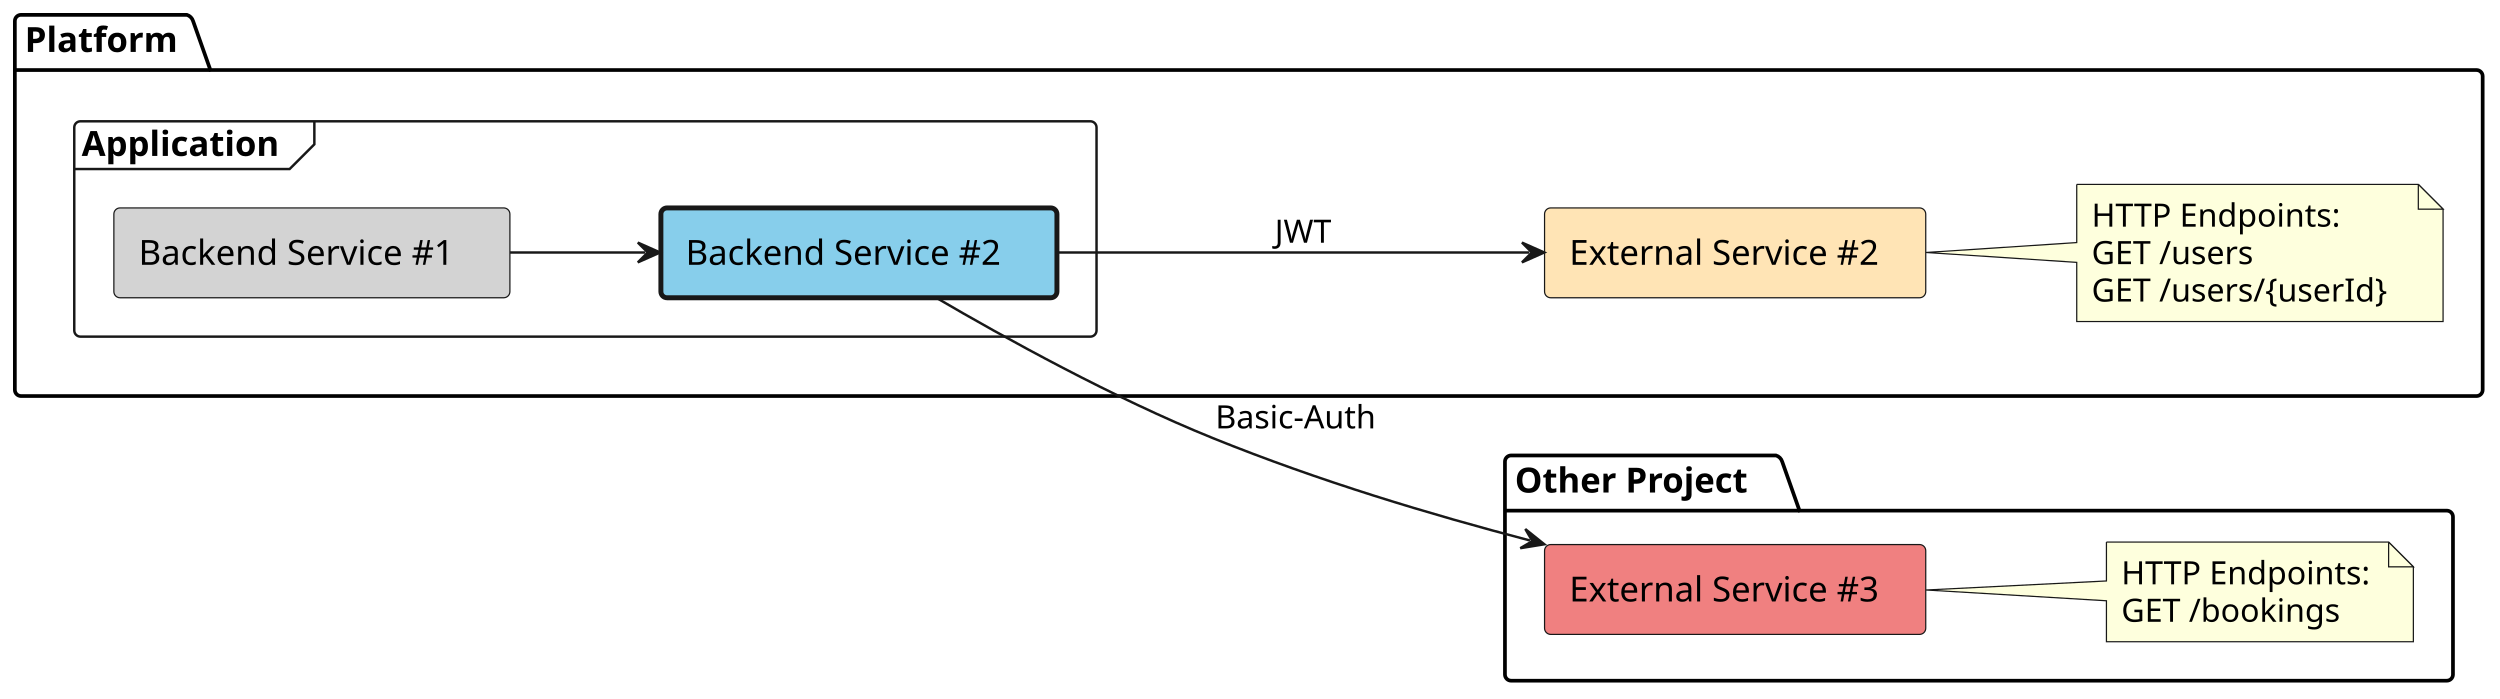
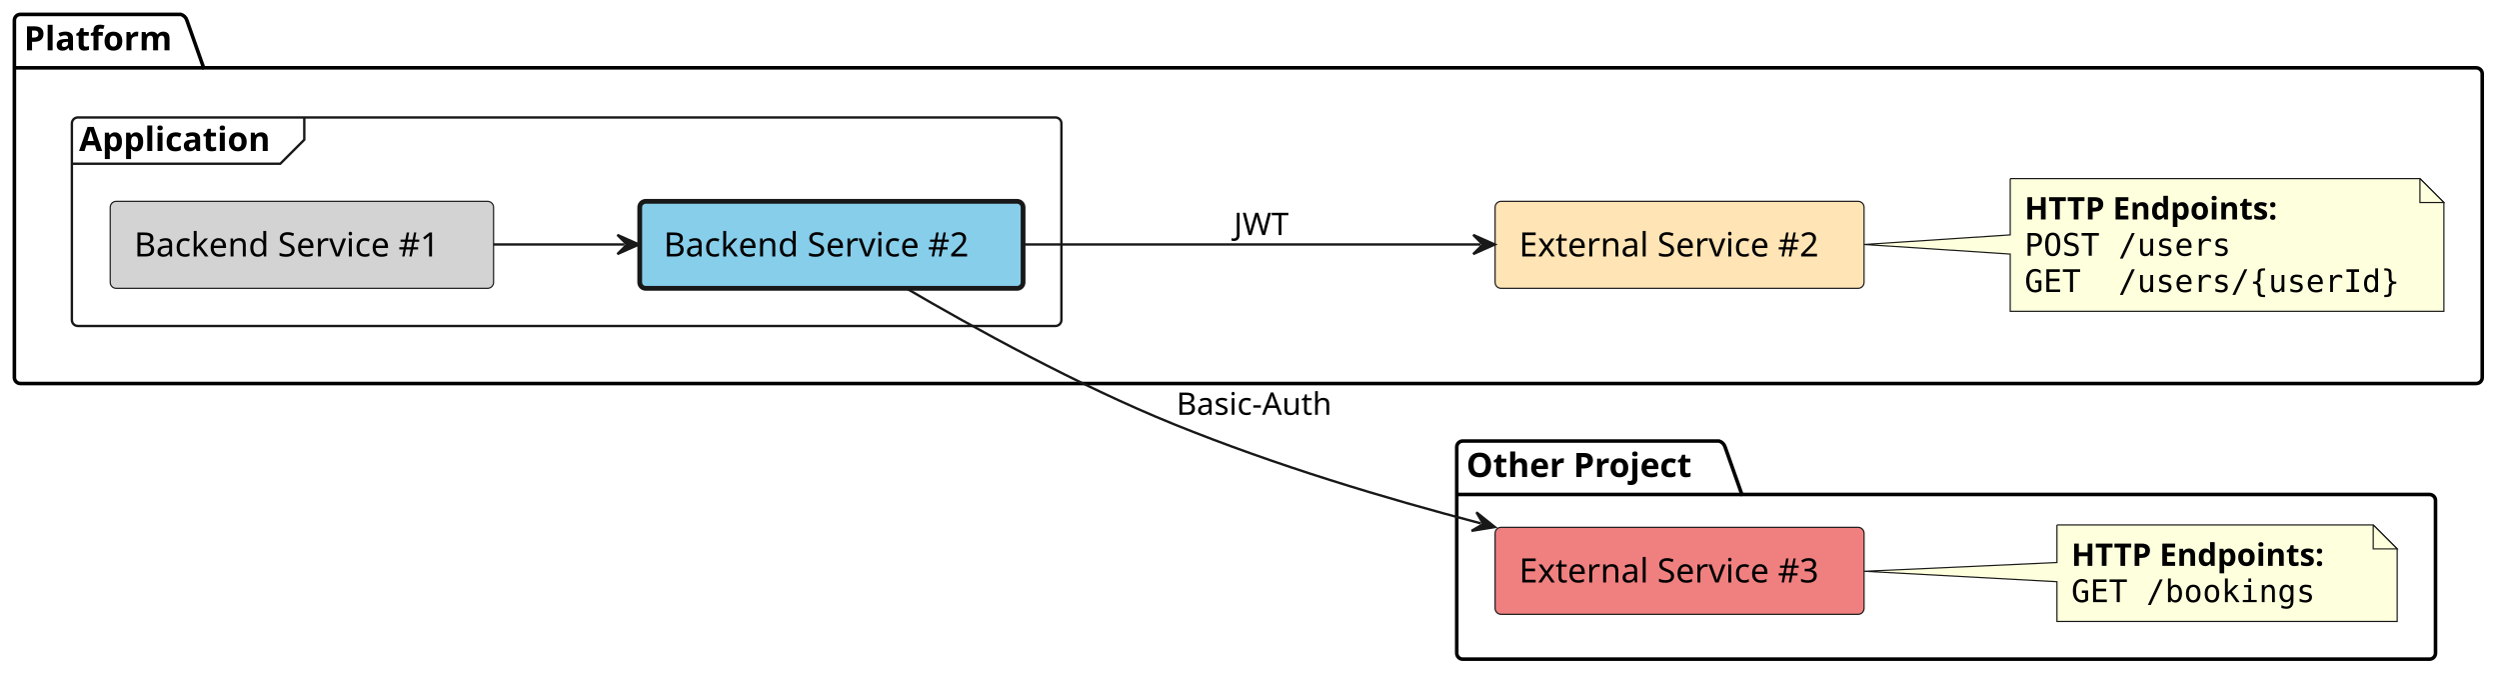
- <svg xmlns="http://www.w3.org/2000/svg" contentStyleType="text/css" height="282px" preserveAspectRatio="none" style="width:1010px;height:282px;background:#FFFFFF;" version="1.1" viewBox="0 0 1010 282" width="1010px" zoomAndPan="magnify">
+ <svg xmlns="http://www.w3.org/2000/svg" contentStyleType="text/css" height="282px" preserveAspectRatio="none" style="width:1043px;height:282px;background:#FFFFFF;" version="1.1" viewBox="0 0 1043 282" width="1043px" zoomAndPan="magnify">
  <defs />
  <g>
    <g id="cluster_Platform">
-       <path d="M8.5,6 L75.5,6 A3.75,3.75 0 0 1 78,8.5 L85,28.297 L1000.5,28.297 A2.5,2.5 0 0 1 1003,30.797 L1003,157.5 A2.5,2.5 0 0 1 1000.5,160 L8.5,160 A2.5,2.5 0 0 1 6,157.5 L6,8.5 A2.5,2.5 0 0 1 8.5,6 " fill="none" style="stroke:#000000;stroke-width:1.5;" />
+       <path d="M8.5,6 L75.5,6 A3.75,3.75 0 0 1 78,8.5 L85,28.297 L1033.5,28.297 A2.5,2.5 0 0 1 1036,30.797 L1036,157.5 A2.5,2.5 0 0 1 1033.5,160 L8.5,160 A2.5,2.5 0 0 1 6,157.5 L6,8.5 A2.5,2.5 0 0 1 8.5,6 " fill="none" style="stroke:#000000;stroke-width:1.5;" />
      <line style="stroke:#000000;stroke-width:1.5;" x1="6" x2="85" y1="28.297" y2="28.297" />
      <text fill="#000000" font-family="sans-serif" font-size="14" font-weight="bold" lengthAdjust="spacing" textLength="66" x="10" y="20.995">Platform</text>
    </g>
    <g id="cluster_Application">
      <rect fill="none" height="87" rx="2.5" ry="2.5" style="stroke:#181818;stroke-width:1.0;" width="413" x="30" y="49" />
      <path d="M127,49 L127,58.297 L117,68.297 L30,68.297 " fill="none" style="stroke:#181818;stroke-width:1.0;" />
      <text fill="#000000" font-family="sans-serif" font-size="14" font-weight="bold" lengthAdjust="spacing" textLength="87" x="33" y="62.995">Application</text>
    </g>
    <g id="cluster_Other Project">
-       <path d="M610.5,184 L717.5,184 A3.75,3.75 0 0 1 720,186.5 L727,206.297 L988.5,206.297 A2.5,2.5 0 0 1 991,208.797 L991,272.5 A2.5,2.5 0 0 1 988.5,275 L610.5,275 A2.5,2.5 0 0 1 608,272.5 L608,186.5 A2.5,2.5 0 0 1 610.5,184 " fill="none" style="stroke:#000000;stroke-width:1.5;" />
+       <path d="M610.5,184 L717.5,184 A3.75,3.75 0 0 1 720,186.5 L727,206.297 L1014,206.297 A2.5,2.5 0 0 1 1016.5,208.797 L1016.5,272.5 A2.5,2.5 0 0 1 1014,275 L610.5,275 A2.5,2.5 0 0 1 608,272.5 L608,186.5 A2.5,2.5 0 0 1 610.5,184 " fill="none" style="stroke:#000000;stroke-width:1.5;" />
      <line style="stroke:#000000;stroke-width:1.5;" x1="608" x2="727" y1="206.297" y2="206.297" />
      <text fill="#000000" font-family="sans-serif" font-size="14" font-weight="bold" lengthAdjust="spacing" textLength="106" x="612" y="198.995">Other Project</text>
    </g>
    <g id="elem_platform__external_service_2">
      <rect fill="#FFE4B5" height="36.297" rx="2.5" ry="2.5" style="stroke:#181818;stroke-width:0.5;" width="154" x="624" y="84" />
      <text fill="#000000" font-family="sans-serif" font-size="14" lengthAdjust="spacing" textLength="134" x="634" y="106.995">External Service #2</text>
    </g>
    <g id="elem_GMN7">
-       <path d="M839,74.5 L839,98 L778.11,102 L839,106 L839,129.898 A0,0 0 0 0 839,129.898 L987,129.898 A0,0 0 0 0 987,129.898 L987,84.5 L977,74.5 L839,74.5 A0,0 0 0 0 839,74.5 " fill="#FEFFDD" style="stroke:#181818;stroke-width:0.5;" />
-       <path d="M977,74.5 L977,84.5 L987,84.5 L977,74.5 " fill="#FEFFDD" style="stroke:#181818;stroke-width:0.5;" />
-       <text fill="#000000" font-family="sans-serif" font-size="13" lengthAdjust="spacing" textLength="103" x="845" y="91.567">HTTP Endpoints:</text>
-       <text fill="#000000" font-family="sans-serif" font-size="13" lengthAdjust="spacing" textLength="68" x="845" y="106.7">GET /users</text>
-       <text fill="#000000" font-family="sans-serif" font-size="13" lengthAdjust="spacing" textLength="127" x="845" y="121.832">GET /users/{userId}</text>
+       <path d="M839,74.5 L839,98 L778.05,102 L839,106 L839,129.898 A0,0 0 0 0 839,129.898 L1020,129.898 A0,0 0 0 0 1020,129.898 L1020,84.5 L1010,74.5 L839,74.5 A0,0 0 0 0 839,74.5 " fill="#FEFFDD" style="stroke:#181818;stroke-width:0.5;" />
+       <path d="M1010,74.5 L1010,84.5 L1020,84.5 L1010,74.5 " fill="#FEFFDD" style="stroke:#181818;stroke-width:0.5;" />
+       <text fill="#000000" font-family="sans-serif" font-size="13" font-weight="bold" lengthAdjust="spacing" textLength="121" x="845" y="91.567">HTTP Endpoints:</text>
+       <text fill="#000000" font-family="monospace" font-size="13" lengthAdjust="spacing" textLength="88" x="845" y="106.7">POST /users</text>
+       <text fill="#000000" font-family="monospace" font-size="13" lengthAdjust="spacing" textLength="160" x="845" y="121.832">GET  /users/{userId}</text>
    </g>
    <g id="elem_platform__application__backend_service_1">
      <rect fill="#D3D3D3" height="36.297" rx="2.5" ry="2.5" style="stroke:#181818;stroke-width:0.5;" width="160" x="46" y="84" />
      <text fill="#000000" font-family="sans-serif" font-size="14" lengthAdjust="spacing" textLength="140" x="56" y="106.995">Backend Service #1</text>
    </g>
    <g id="elem_platform__application__backend_service_2">
      <rect fill="#87CEEB" height="36.297" rx="2.5" ry="2.5" style="stroke:#181818;stroke-width:2.0;" width="160" x="267" y="84" />
      <text fill="#000000" font-family="sans-serif" font-size="14" lengthAdjust="spacing" textLength="140" x="277" y="106.995">Backend Service #2</text>
    </g>
    <g id="elem_other_project__external_service_3">
      <rect fill="#F08080" height="36.297" rx="2.5" ry="2.5" style="stroke:#181818;stroke-width:0.5;" width="154" x="624" y="220" />
      <text fill="#000000" font-family="sans-serif" font-size="14" lengthAdjust="spacing" textLength="134" x="634" y="242.995">External Service #3</text>
    </g>
    <g id="elem_GMN12">
-       <path d="M851,219 L851,234.71 L778.11,238.36 L851,242.71 L851,259.266 A0,0 0 0 0 851,259.266 L975,259.266 A0,0 0 0 0 975,259.266 L975,229 L965,219 L851,219 A0,0 0 0 0 851,219 " fill="#FEFFDD" style="stroke:#181818;stroke-width:0.5;" />
-       <path d="M965,219 L965,229 L975,229 L965,219 " fill="#FEFFDD" style="stroke:#181818;stroke-width:0.5;" />
-       <text fill="#000000" font-family="sans-serif" font-size="13" lengthAdjust="spacing" textLength="103" x="857" y="236.067">HTTP Endpoints:</text>
-       <text fill="#000000" font-family="sans-serif" font-size="13" lengthAdjust="spacing" textLength="90" x="857" y="251.2">GET /bookings</text>
+       <path d="M858.5,219 L858.5,234.69 L778.05,238.34 L858.5,242.69 L858.5,259.266 A0,0 0 0 0 858.5,259.266 L1000.5,259.266 A0,0 0 0 0 1000.5,259.266 L1000.5,229 L990.5,219 L858.5,219 A0,0 0 0 0 858.5,219 " fill="#FEFFDD" style="stroke:#181818;stroke-width:0.5;" />
+       <path d="M990.5,219 L990.5,229 L1000.5,229 L990.5,219 " fill="#FEFFDD" style="stroke:#181818;stroke-width:0.5;" />
+       <text fill="#000000" font-family="sans-serif" font-size="13" font-weight="bold" lengthAdjust="spacing" textLength="121" x="864.5" y="236.067">HTTP Endpoints:</text>
+       <text fill="#000000" font-family="monospace" font-size="13" lengthAdjust="spacing" textLength="104" x="864.5" y="251.2">GET /bookings</text>
    </g>
    <g id="link_platform__application__backend_service_1_platform__application__backend_service_2">
      <path d="M206.06,102 C225.79,102 240.95,102 260.68,102 " fill="none" id="platform__application__backend_service_1-to-platform__application__backend_service_2" style="stroke:#181818;stroke-width:1.0;" />
      <polygon fill="#181818" points="266.68,102,257.68,98,261.68,102,257.68,106,266.68,102" style="stroke:#181818;stroke-width:1.0;" />
    </g>
    <g id="link_platform__application__backend_service_2_platform__external_service_2">
      <path d="M427.43,102 C486.24,102 559.87,102 617.87,102 " fill="none" id="platform__application__backend_service_2-to-platform__external_service_2" style="stroke:#181818;stroke-width:1.0;" />
      <polygon fill="#181818" points="623.87,102,614.87,98,618.87,102,614.87,106,623.87,102" style="stroke:#181818;stroke-width:1.0;" />
      <text fill="#000000" font-family="sans-serif" font-size="13" lengthAdjust="spacing" textLength="21" x="515" y="98.067">JWT</text>
    </g>
    <g id="link_platform__application__backend_service_2_other_project__external_service_3">
      <path d="M377.89,120.09 C406.05,136.57 449.81,160.75 490,177 C533.29,194.51 577.657,207.746 618.107,218.366 " fill="none" id="platform__application__backend_service_2-to-other_project__external_service_3" style="stroke:#181818;stroke-width:1.0;" />
      <polygon fill="#181818" points="623.91,219.89,616.221,213.736,619.074,218.62,614.189,221.473,623.91,219.89" style="stroke:#181818;stroke-width:1.0;" />
      <text fill="#000000" font-family="sans-serif" font-size="13" lengthAdjust="spacing" textLength="69" x="491" y="173.067">Basic-Auth</text>
    </g>
  </g>
</svg>
